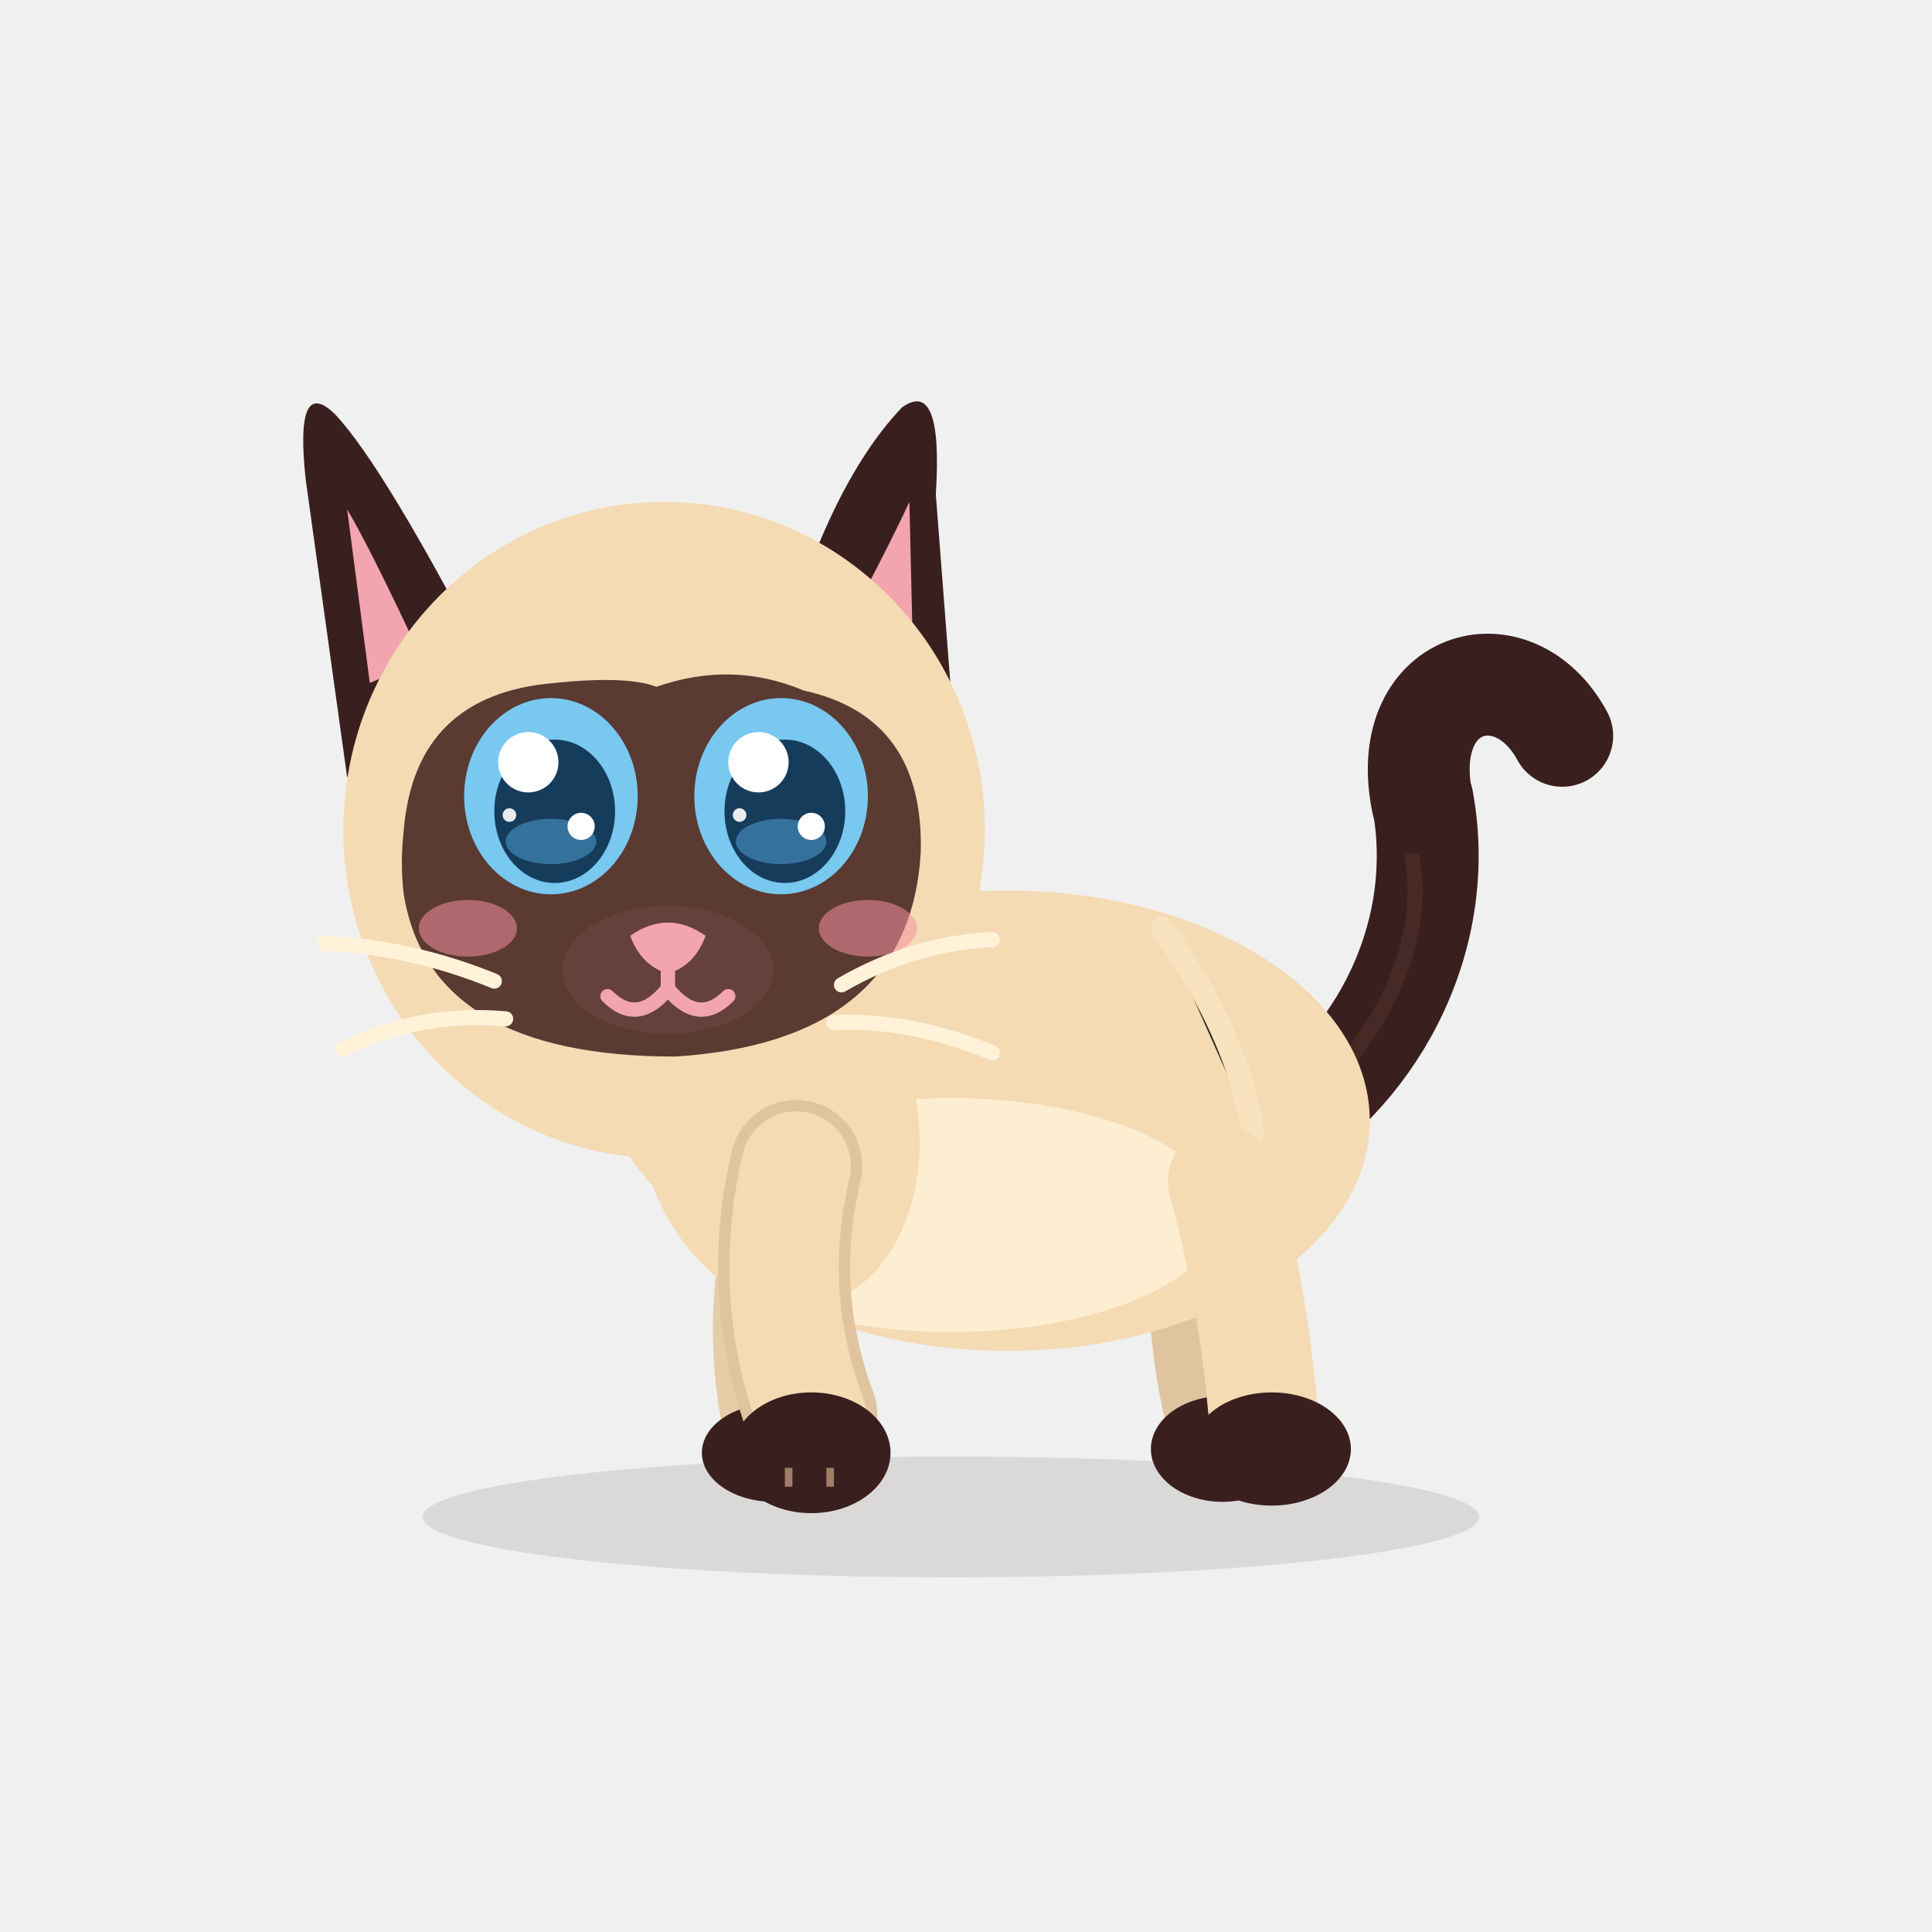
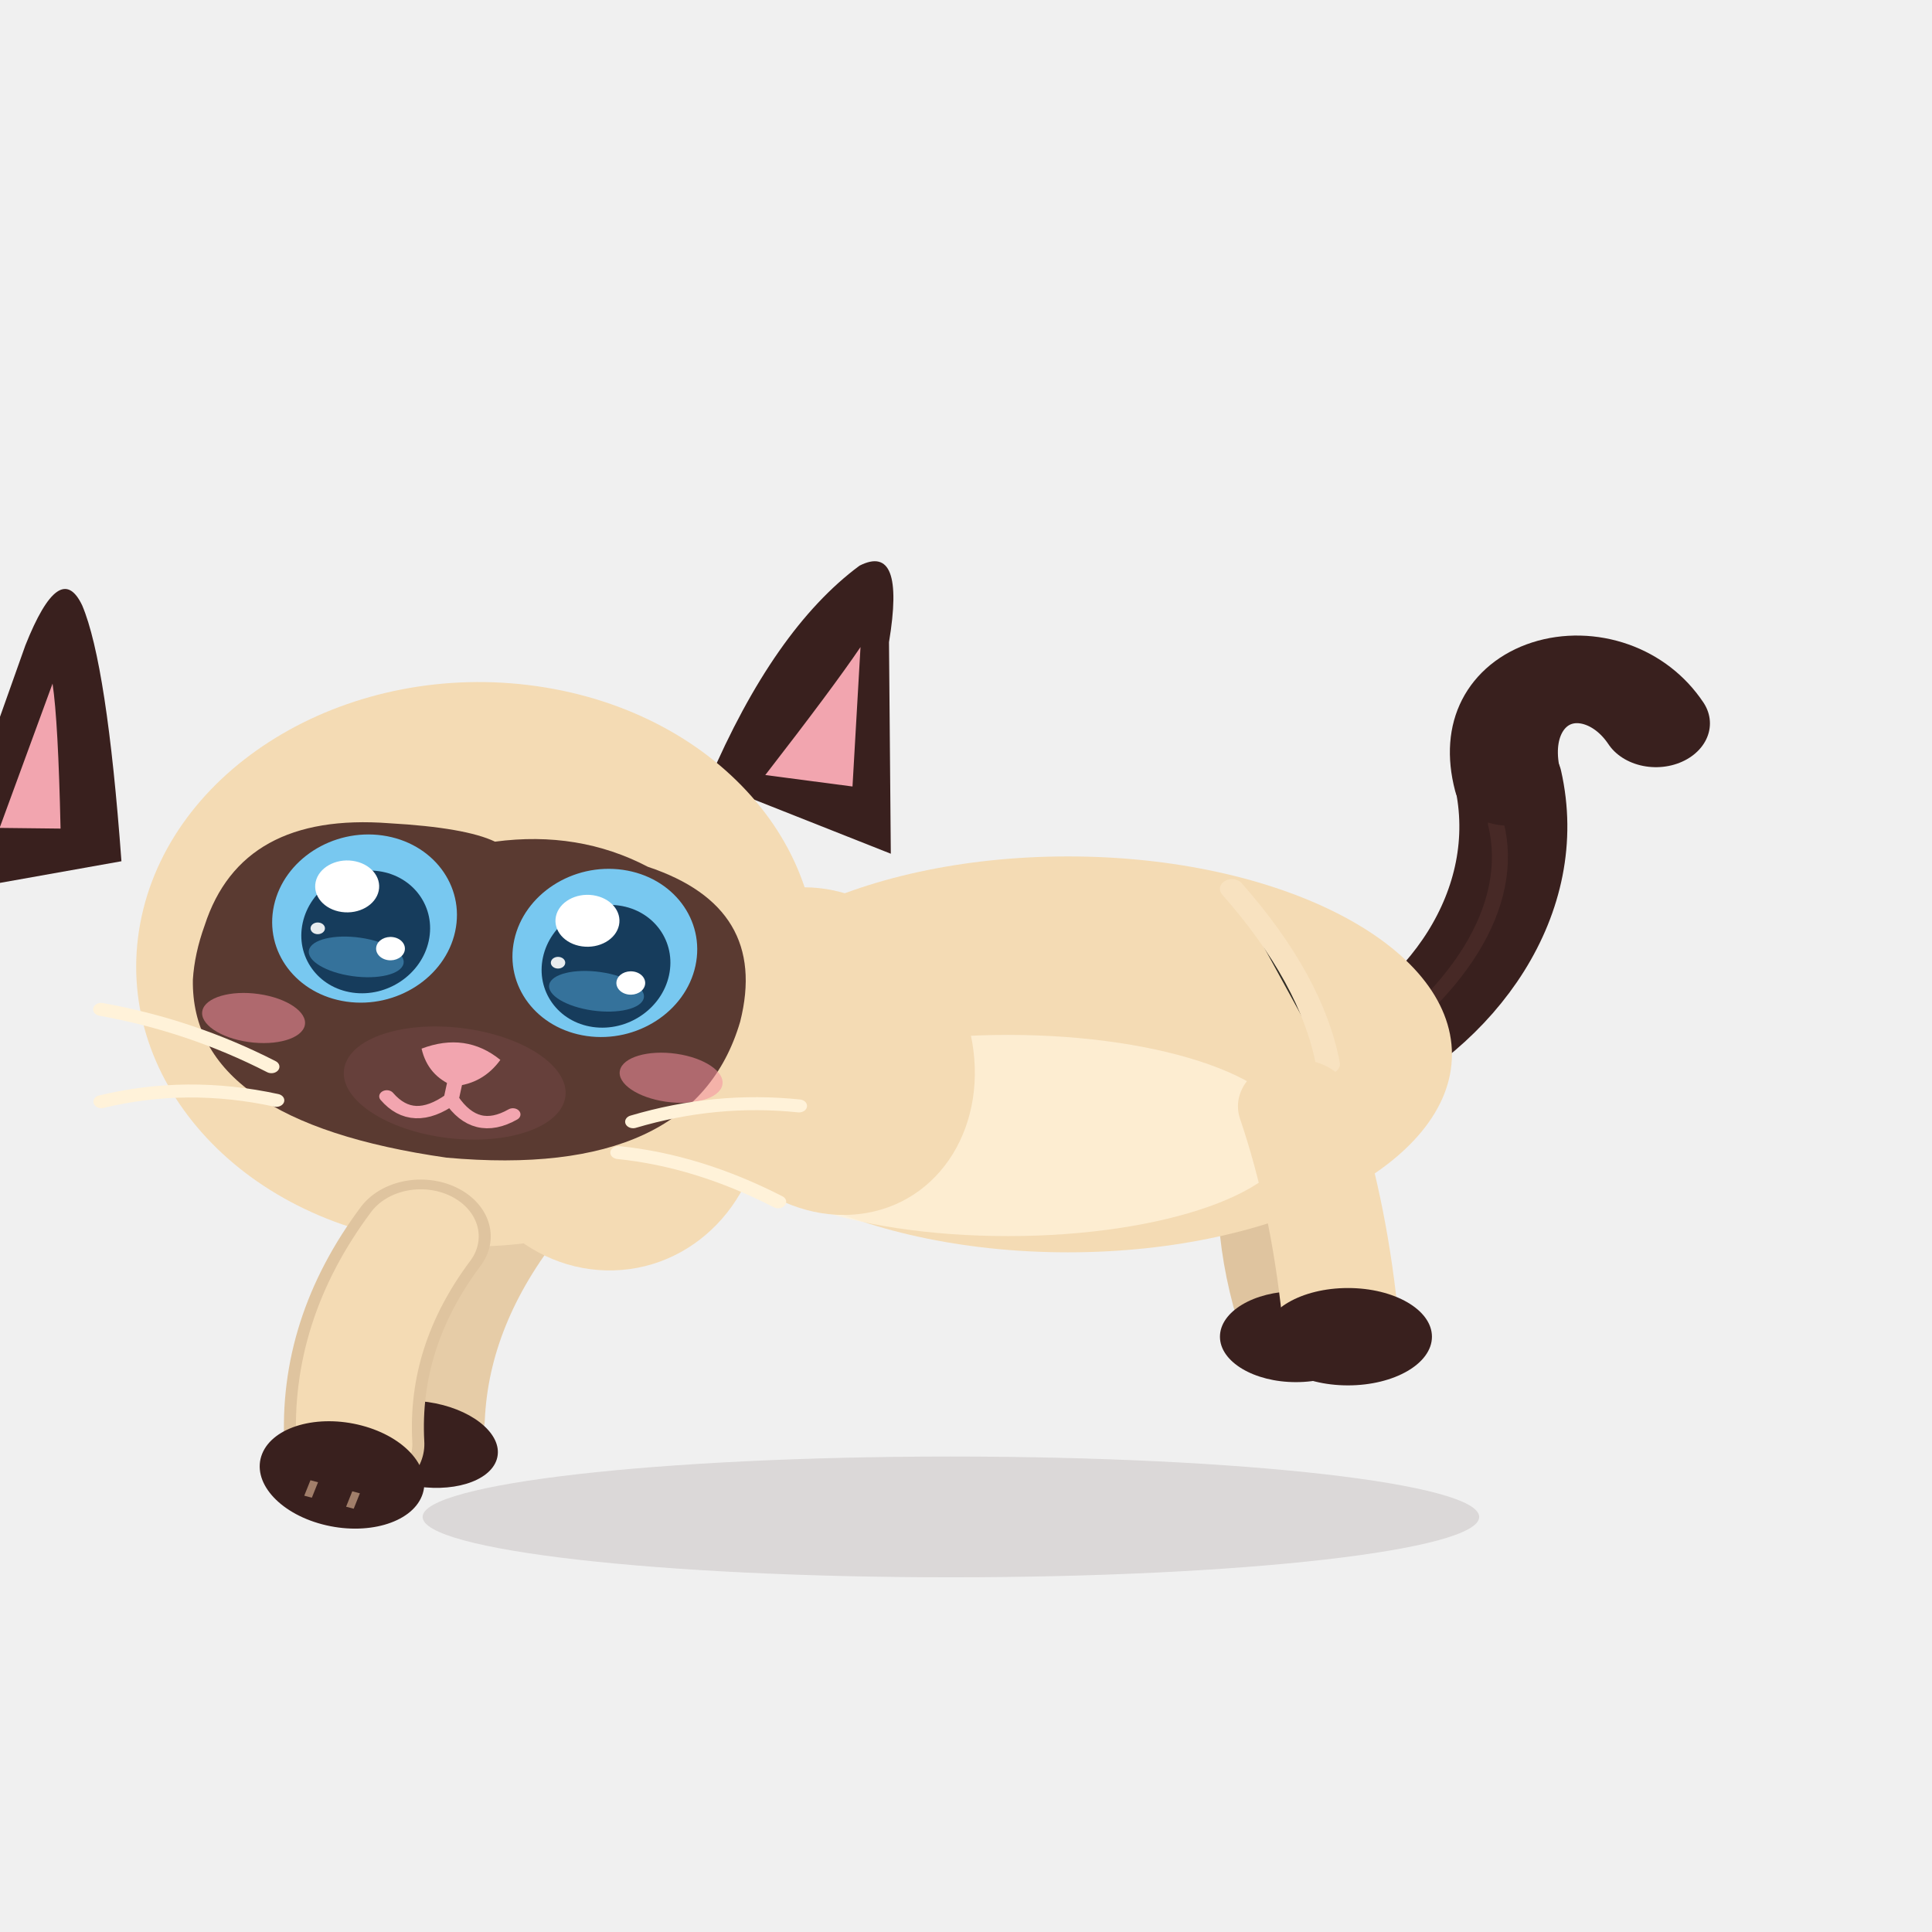
- <svg xmlns="http://www.w3.org/2000/svg" viewBox="0 0 512 512" width="512" height="512" role="img" aria-label="Azami · Guette">
+ <svg xmlns="http://www.w3.org/2000/svg" viewBox="0 0 512 512" width="512" height="512" role="img" aria-label="Azami · Prête à bondir">
  <style>
*{animation-fill-mode:both}
#character{transform-box:view-box;transform-origin:255px 402px}#core{transform-box:view-box;transform-origin:268px 330px}#neck{transform-box:view-box;transform-origin:196px 300px}#head{transform-box:view-box;transform-origin:178px 290px}#ear-left{transform-box:view-box;transform-origin:112px 170px}#ear-right{transform-box:view-box;transform-origin:231px 170px}#tail{transform-box:view-box;transform-origin:339px 296px}#tail-tip{transform-box:view-box;transform-origin:377px 214px}#eye-l{transform-box:view-box;transform-origin:146px 211px}#eye-r{transform-box:view-box;transform-origin:207px 211px}#pupils-l{transform-box:view-box;transform-origin:146px 211px}#pupils-r{transform-box:view-box;transform-origin:207px 211px}#mouth-open{transform-box:view-box;transform-origin:177px 262px}#blush{transform-box:view-box;transform-origin:177px 245px}#whiskers{transform-box:view-box;transform-origin:177px 262px}#front-near{transform-box:view-box;transform-origin:211px 312px}#front-far{transform-box:view-box;transform-origin:210px 312px}#back-near{transform-box:view-box;transform-origin:324px 316px}#back-far{transform-box:view-box;transform-origin:320px 316px}
- #eyes-blink{opacity:0}#eyes-happy{opacity:0}#mouth-open{opacity:0}
- #character{animation:k-character 1.6s infinite}
- @keyframes k-character{0.0%{transform:translate(0px,16px) rotate(0deg) scale(1.04,0.9);opacity:1;animation-timing-function:linear}100.0%{transform:translate(0px,16px) rotate(0deg) scale(1.04,0.9);opacity:1;animation-timing-function:linear}}
- #head{animation:k-head 1.6s infinite}
- @keyframes k-head{0.0%{transform:translate(-10px,14px) rotate(8deg) scale(1,1);opacity:1;animation-timing-function:linear}100.0%{transform:translate(-10px,14px) rotate(8deg) scale(1,1);opacity:1;animation-timing-function:linear}}
- #neck{animation:k-neck 1.6s infinite}
- @keyframes k-neck{0.0%{transform:translate(0px,8px) rotate(6deg) scale(1,1);opacity:1;animation-timing-function:linear}100.0%{transform:translate(0px,8px) rotate(6deg) scale(1,1);opacity:1;animation-timing-function:linear}}
- #ear-left{animation:k-ear-left 1.6s infinite}
- @keyframes k-ear-left{0.0%{transform:translate(0px,0px) rotate(8deg) scale(1,1);opacity:1;animation-timing-function:linear}100.0%{transform:translate(0px,0px) rotate(8deg) scale(1,1);opacity:1;animation-timing-function:linear}}
- #ear-right{animation:k-ear-right 1.6s infinite}
- @keyframes k-ear-right{0.0%{transform:translate(0px,0px) rotate(-8deg) scale(1,1);opacity:1;animation-timing-function:linear}100.0%{transform:translate(0px,0px) rotate(-8deg) scale(1,1);opacity:1;animation-timing-function:linear}}
- #tail-tip{animation:k-tail-tip 1.6s infinite}
- @keyframes k-tail-tip{0.0%{transform:translate(0px,0px) rotate(0deg) scale(1,1);opacity:1;animation-timing-function:linear}18.75%{transform:translate(0px,0px) rotate(0deg) scale(1,1);opacity:1;animation-timing-function:cubic-bezier(.5,0,.75,0)}25.0%{transform:translate(0px,0px) rotate(-24deg) scale(1,1);opacity:1;animation-timing-function:cubic-bezier(.34,1.56,.64,1)}37.5%{transform:translate(0px,0px) rotate(12.0deg) scale(1,1);opacity:1;animation-timing-function:cubic-bezier(.2,.8,.3,1)}56.25%{transform:translate(0px,0px) rotate(0deg) scale(1,1);opacity:1;animation-timing-function:linear}68.75%{transform:translate(0px,0px) rotate(0deg) scale(1,1);opacity:1;animation-timing-function:cubic-bezier(.5,0,.75,0)}75.0%{transform:translate(0px,0px) rotate(-18deg) scale(1,1);opacity:1;animation-timing-function:cubic-bezier(.34,1.56,.64,1)}87.5%{transform:translate(0px,0px) rotate(9.0deg) scale(1,1);opacity:1;animation-timing-function:cubic-bezier(.2,.8,.3,1)}106.25%{transform:translate(0px,0px) rotate(0deg) scale(1,1);opacity:1;animation-timing-function:linear}}
- #pupils-l{animation:k-pupils-l 1.6s infinite}
- @keyframes k-pupils-l{0.0%{transform:translate(-9px,-4px) rotate(0deg) scale(1.15,1.15);opacity:1;animation-timing-function:linear}100.0%{transform:translate(-9px,-4px) rotate(0deg) scale(1.15,1.15);opacity:1;animation-timing-function:linear}}
- #pupils-r{animation:k-pupils-r 1.6s infinite}
- @keyframes k-pupils-r{0.0%{transform:translate(-9px,-4px) rotate(0deg) scale(1.15,1.15);opacity:1;animation-timing-function:linear}100.0%{transform:translate(-9px,-4px) rotate(0deg) scale(1.15,1.15);opacity:1;animation-timing-function:linear}}
- #back-near{animation:c-back-near 0.24s infinite}
- @keyframes c-back-near{0.0%{transform:translate(-3px,0px) rotate(0deg) scale(1,1);opacity:1;animation-timing-function:cubic-bezier(.45,0,.55,1)}50.0%{transform:translate(3px,0px) rotate(0deg) scale(1,1);opacity:1;animation-timing-function:cubic-bezier(.45,0,.55,1)}100.0%{transform:translate(-3px,0px) rotate(0deg) scale(1,1);opacity:1;animation-timing-function:cubic-bezier(.45,0,.55,1)}}
- #back-far{animation:c-back-far 0.24s infinite}
- @keyframes c-back-far{0.0%{transform:translate(-3px,0px) rotate(0deg) scale(1,1);opacity:1;animation-timing-function:cubic-bezier(.45,0,.55,1)}50.0%{transform:translate(3px,0px) rotate(0deg) scale(1,1);opacity:1;animation-timing-function:cubic-bezier(.45,0,.55,1)}100.0%{transform:translate(-3px,0px) rotate(0deg) scale(1,1);opacity:1;animation-timing-function:cubic-bezier(.45,0,.55,1)}}
- #core{animation:c-core 0.24s infinite}
- @keyframes c-core{0.0%{transform:translate(0px,0px) rotate(-1.5deg) scale(1,1);opacity:1;animation-timing-function:cubic-bezier(.45,0,.55,1)}50.0%{transform:translate(0px,0px) rotate(1.5deg) scale(1,1);opacity:1;animation-timing-function:cubic-bezier(.45,0,.55,1)}100.0%{transform:translate(0px,0px) rotate(-1.5deg) scale(1,1);opacity:1;animation-timing-function:cubic-bezier(.45,0,.55,1)}}
- #tail{animation:c-tail 0.8s infinite}
- @keyframes c-tail{0.0%{transform:translate(0px,0px) rotate(-6deg) scale(1,1);opacity:1;animation-timing-function:cubic-bezier(.45,0,.55,1)}50.0%{transform:translate(0px,0px) rotate(10deg) scale(1,1);opacity:1;animation-timing-function:cubic-bezier(.45,0,.55,1)}100.0%{transform:translate(0px,0px) rotate(-6deg) scale(1,1);opacity:1;animation-timing-function:cubic-bezier(.45,0,.55,1)}}
+ #eyes-blink{opacity:0}#eyes-happy{opacity:0}#mouth-open{opacity:0}#character{transform:translate(0px,24px) rotate(0deg) scale(1.06,0.86)}#head{transform:translate(-16px,22px) rotate(10deg) scale(1,1)}#neck{transform:translate(-4px,12px) rotate(8deg) scale(1,1)}#ear-left{transform:translate(0px,0px) rotate(14deg) scale(1,1)}#ear-right{transform:translate(0px,0px) rotate(-6deg) scale(1,1)}#front-near{transform:translate(0px,-6px) rotate(18deg) scale(1,1)}#front-far{transform:translate(0px,-6px) rotate(14deg) scale(1,1)}
+ #character{animation:k-character 1.2s infinite}
+ @keyframes k-character{0.0%{transform:translate(0px,24px) rotate(0deg) scale(1.06,0.86);opacity:1;animation-timing-function:linear}100.0%{transform:translate(0px,24px) rotate(0deg) scale(1.06,0.86);opacity:1;animation-timing-function:linear}}
+ #head{animation:k-head 1.2s infinite}
+ @keyframes k-head{0.0%{transform:translate(-16px,22px) rotate(10deg) scale(1,1);opacity:1;animation-timing-function:linear}100.0%{transform:translate(-16px,22px) rotate(10deg) scale(1,1);opacity:1;animation-timing-function:linear}}
+ #neck{animation:k-neck 1.2s infinite}
+ @keyframes k-neck{0.0%{transform:translate(-4px,12px) rotate(8deg) scale(1,1);opacity:1;animation-timing-function:linear}100.0%{transform:translate(-4px,12px) rotate(8deg) scale(1,1);opacity:1;animation-timing-function:linear}}
+ #ear-left{animation:k-ear-left 1.2s infinite}
+ @keyframes k-ear-left{0.0%{transform:translate(0px,0px) rotate(14deg) scale(1,1);opacity:1;animation-timing-function:linear}100.0%{transform:translate(0px,0px) rotate(14deg) scale(1,1);opacity:1;animation-timing-function:linear}}
+ #ear-right{animation:k-ear-right 1.2s infinite}
+ @keyframes k-ear-right{0.0%{transform:translate(0px,0px) rotate(-6deg) scale(1,1);opacity:1;animation-timing-function:linear}100.0%{transform:translate(0px,0px) rotate(-6deg) scale(1,1);opacity:1;animation-timing-function:linear}}
+ #front-near{animation:k-front-near 1.2s infinite}
+ @keyframes k-front-near{0.0%{transform:translate(0px,-6px) rotate(18deg) scale(1,1);opacity:1;animation-timing-function:linear}100.0%{transform:translate(0px,-6px) rotate(18deg) scale(1,1);opacity:1;animation-timing-function:linear}}
+ #front-far{animation:k-front-far 1.2s infinite}
+ @keyframes k-front-far{0.0%{transform:translate(0px,-6px) rotate(14deg) scale(1,1);opacity:1;animation-timing-function:linear}100.0%{transform:translate(0px,-6px) rotate(14deg) scale(1,1);opacity:1;animation-timing-function:linear}}
+ #pupils-l{animation:k-pupils-l 1.2s infinite}
+ @keyframes k-pupils-l{0.0%{transform:translate(-6px,-1px) rotate(0deg) scale(1.06,1.06);opacity:1;animation-timing-function:linear}100.0%{transform:translate(-6px,-1px) rotate(0deg) scale(1.06,1.06);opacity:1;animation-timing-function:linear}}
+ #pupils-r{animation:k-pupils-r 1.2s infinite}
+ @keyframes k-pupils-r{0.0%{transform:translate(-6px,-1px) rotate(0deg) scale(1.06,1.06);opacity:1;animation-timing-function:linear}100.0%{transform:translate(-6px,-1px) rotate(0deg) scale(1.06,1.06);opacity:1;animation-timing-function:linear}}
+ #core{animation:k-core 1.2s infinite}
+ @keyframes k-core{0.0%{transform:translate(2px,0px) rotate(2.8deg) scale(1,1);opacity:1;animation-timing-function:cubic-bezier(.45,0,.55,1)}25.0%{transform:translate(-2px,0px) rotate(-2.8deg) scale(1,1);opacity:1;animation-timing-function:cubic-bezier(.45,0,.55,1)}44.5%{transform:translate(2px,0px) rotate(2.8deg) scale(1,1);opacity:1;animation-timing-function:cubic-bezier(.45,0,.55,1)}59.75%{transform:translate(-2px,0px) rotate(-2.8deg) scale(1,1);opacity:1;animation-timing-function:cubic-bezier(.45,0,.55,1)}71.583%{transform:translate(2px,0px) rotate(2.8deg) scale(1,1);opacity:1;animation-timing-function:cubic-bezier(.45,0,.55,1)}80.833%{transform:translate(-2px,0px) rotate(-2.8deg) scale(1,1);opacity:1;animation-timing-function:cubic-bezier(.45,0,.55,1)}89.167%{transform:translate(2px,0px) rotate(2.8deg) scale(1,1);opacity:1;animation-timing-function:cubic-bezier(.45,0,.55,1)}97.5%{transform:translate(-2px,0px) rotate(-2.8deg) scale(1,1);opacity:1;animation-timing-function:cubic-bezier(.45,0,.55,1)}100.0%{transform:translate(2px,0px) rotate(2.8deg) scale(1,1);opacity:1;animation-timing-function:linear}}
+ #back-near{animation:k-back-near 1.2s infinite}
+ @keyframes k-back-near{0.0%{transform:translate(5px,0px) rotate(-6deg) scale(1,1);opacity:1;animation-timing-function:cubic-bezier(.45,0,.55,1)}25.0%{transform:translate(-5px,0px) rotate(6deg) scale(1,1);opacity:1;animation-timing-function:cubic-bezier(.45,0,.55,1)}44.5%{transform:translate(5px,0px) rotate(-6deg) scale(1,1);opacity:1;animation-timing-function:cubic-bezier(.45,0,.55,1)}59.75%{transform:translate(-5px,0px) rotate(6deg) scale(1,1);opacity:1;animation-timing-function:cubic-bezier(.45,0,.55,1)}71.583%{transform:translate(5px,0px) rotate(-6deg) scale(1,1);opacity:1;animation-timing-function:cubic-bezier(.45,0,.55,1)}80.833%{transform:translate(-5px,0px) rotate(6deg) scale(1,1);opacity:1;animation-timing-function:cubic-bezier(.45,0,.55,1)}89.167%{transform:translate(5px,0px) rotate(-6deg) scale(1,1);opacity:1;animation-timing-function:cubic-bezier(.45,0,.55,1)}97.5%{transform:translate(-5px,0px) rotate(6deg) scale(1,1);opacity:1;animation-timing-function:cubic-bezier(.45,0,.55,1)}100.0%{transform:translate(5px,0px) rotate(-6deg) scale(1,1);opacity:1;animation-timing-function:linear}}
+ #back-far{animation:k-back-far 1.2s infinite}
+ @keyframes k-back-far{0.0%{transform:translate(5px,0px) rotate(6deg) scale(1,1);opacity:1;animation-timing-function:cubic-bezier(.45,0,.55,1)}25.0%{transform:translate(-5px,0px) rotate(-6deg) scale(1,1);opacity:1;animation-timing-function:cubic-bezier(.45,0,.55,1)}44.5%{transform:translate(5px,0px) rotate(6deg) scale(1,1);opacity:1;animation-timing-function:cubic-bezier(.45,0,.55,1)}59.75%{transform:translate(-5px,0px) rotate(-6deg) scale(1,1);opacity:1;animation-timing-function:cubic-bezier(.45,0,.55,1)}71.583%{transform:translate(5px,0px) rotate(6deg) scale(1,1);opacity:1;animation-timing-function:cubic-bezier(.45,0,.55,1)}80.833%{transform:translate(-5px,0px) rotate(-6deg) scale(1,1);opacity:1;animation-timing-function:cubic-bezier(.45,0,.55,1)}89.167%{transform:translate(5px,0px) rotate(6deg) scale(1,1);opacity:1;animation-timing-function:cubic-bezier(.45,0,.55,1)}97.5%{transform:translate(-5px,0px) rotate(-6deg) scale(1,1);opacity:1;animation-timing-function:cubic-bezier(.45,0,.55,1)}100.0%{transform:translate(5px,0px) rotate(6deg) scale(1,1);opacity:1;animation-timing-function:linear}}
+ #tail-tip{animation:k-tail-tip 1.2s infinite}
+ @keyframes k-tail-tip{0.0%{transform:translate(0px,0px) rotate(0deg) scale(1,1);opacity:1;animation-timing-function:linear}16.667%{transform:translate(0px,0px) rotate(0deg) scale(1,1);opacity:1;animation-timing-function:cubic-bezier(.5,0,.75,0)}25.0%{transform:translate(0px,0px) rotate(-28deg) scale(1,1);opacity:1;animation-timing-function:cubic-bezier(.34,1.56,.64,1)}41.667%{transform:translate(0px,0px) rotate(14.0deg) scale(1,1);opacity:1;animation-timing-function:cubic-bezier(.2,.8,.3,1)}58.333%{transform:translate(0px,0px) rotate(0deg) scale(1,1);opacity:1;animation-timing-function:cubic-bezier(.5,0,.75,0)}66.667%{transform:translate(0px,0px) rotate(0deg) scale(1,1);opacity:1;animation-timing-function:linear}66.667%{transform:translate(0px,0px) rotate(-22deg) scale(1,1);opacity:1;animation-timing-function:cubic-bezier(.34,1.56,.64,1)}83.333%{transform:translate(0px,0px) rotate(11.0deg) scale(1,1);opacity:1;animation-timing-function:cubic-bezier(.2,.8,.3,1)}83.333%{transform:translate(0px,0px) rotate(0deg) scale(1,1);opacity:1;animation-timing-function:cubic-bezier(.5,0,.75,0)}91.667%{transform:translate(0px,0px) rotate(-30deg) scale(1,1);opacity:1;animation-timing-function:cubic-bezier(.34,1.56,.64,1)}108.333%{transform:translate(0px,0px) rotate(0deg) scale(1,1);opacity:1;animation-timing-function:linear}108.333%{transform:translate(0px,0px) rotate(15.0deg) scale(1,1);opacity:1;animation-timing-function:cubic-bezier(.2,.8,.3,1)}133.333%{transform:translate(0px,0px) rotate(0deg) scale(1,1);opacity:1;animation-timing-function:linear}}
+ #tail{animation:c-tail 0.6s infinite}
+ @keyframes c-tail{0.0%{transform:translate(0px,0px) rotate(-10deg) scale(1,1);opacity:1;animation-timing-function:cubic-bezier(.45,0,.55,1)}50.0%{transform:translate(0px,0px) rotate(14deg) scale(1,1);opacity:1;animation-timing-function:cubic-bezier(.45,0,.55,1)}100.0%{transform:translate(0px,0px) rotate(-10deg) scale(1,1);opacity:1;animation-timing-function:cubic-bezier(.45,0,.55,1)}}
@media(prefers-reduced-motion:reduce){*{animation:none!important}}
</style>
  <g id="ground-shadow">
    <ellipse cx="252" cy="402" rx="140" ry="16" fill="#39201E" opacity=".12" />
  </g>
  <g id="character">
    <g id="tail">
      <path d="M334 302 C363 286 384 250 377 212" stroke="#39201E" stroke-width="27" stroke-linecap="round" fill="none" />
      <path d="M336 302 C365 279 379 251 374 226" stroke="#6B403A" stroke-width="4" stroke-linecap="round" fill="none" opacity=".28" />
      <g id="tail-tip">
        <path d="M377 213 C370 180 401 171 414 195" stroke="#39201E" stroke-width="27" stroke-linecap="round" fill="none" />
      </g>
    </g>
    <g id="back-far">
      <path d="M320 313 Q314 343 322 376" stroke="#DFC49F" stroke-width="26" fill="none" stroke-linecap="round" />
      <ellipse cx="324" cy="384" rx="19" ry="14" fill="#39201E" />
    </g>
    <g id="front-far">
      <path d="M210 309 Q198 344 205 377" stroke="#E6CCA7" stroke-width="27" fill="none" stroke-linecap="round" />
      <ellipse cx="205" cy="385" rx="19" ry="13" fill="#39201E" />
    </g>
    <g id="core">
      <ellipse cx="267" cy="297" rx="96" ry="61" fill="#F4DBB4" />
      <ellipse cx="252" cy="322" rx="71" ry="31" fill="#FFF2D9" opacity=".78" />
      <ellipse cx="206" cy="296" rx="37" ry="51" transform="rotate(-12 206 296)" fill="#F4DBB4" />
      <path d="M308 246 Q328 274 332 300" stroke="#F9E4C3" stroke-width="6" opacity=".8" stroke-linecap="round" />
    </g>
    <g id="back-near">
      <path d="M324 313 Q332 342 335 377" stroke="#F4DBB4" stroke-width="29" fill="none" stroke-linecap="round" />
      <ellipse cx="337" cy="384" rx="21" ry="15" fill="#39201E" />
    </g>
    <g id="neck">
      <ellipse cx="196" cy="276" rx="39" ry="51" transform="rotate(-10 196 276)" fill="#F4DBB4" />
    </g>
    <g id="head">
      <g id="ear-left">
        <path d="M130 178 Q102 124 89 110 Q78 99 81 127 L92 206Z" fill="#39201E" />
        <path d="M112 175 Q98 145 92 135 L98 181Z" fill="#F2A5AF" />
      </g>
      <g id="ear-right">
        <path d="M206 177 Q219 129 239 108 Q250 100 248 131 L253 196Z" fill="#39201E" />
        <path d="M220 174 Q235 146 241 133 L242 176Z" fill="#F2A5AF" />
      </g>
      <ellipse cx="176" cy="220" rx="85" ry="87" fill="#F4DBB4" />
      <path d="M107 220 Q110 184 147 181 Q166 179 174 182 Q194 175 213 183 Q245 190 244 226 Q241 276 179 280 Q114 280 107 237 Q106 229 107 220Z" fill="#5A3A31" />
      <g id="blush">
        <ellipse cx="124" cy="246" rx="13" ry="7.5" fill="#F48FA0" opacity=".55" />
        <ellipse cx="230" cy="246" rx="13" ry="7.5" fill="#F48FA0" opacity=".55" />
      </g>
      <g id="eye-l">
        <g transform="translate(146 211)">
          <g id="pupils-l">
            <ellipse rx="23" ry="26" fill="#78C8F0" />
            <ellipse cx="1" cy="4" rx="16" ry="19" fill="#163C5C" />
            <ellipse cx="0" cy="12" rx="12" ry="6" fill="#4E9FCF" opacity=".55" />
            <circle cx="-6" cy="-9" r="8" fill="#FFFFFF" />
            <circle cx="8" cy="8" r="3.6" fill="#FFFFFF" />
            <circle cx="-11" cy="5" r="1.8" fill="#FFFFFF" opacity=".9" />
          </g>
        </g>
      </g>
      <g id="eye-r">
        <g transform="translate(207 211)">
          <g id="pupils-r">
            <ellipse rx="23" ry="26" fill="#78C8F0" />
            <ellipse cx="1" cy="4" rx="16" ry="19" fill="#163C5C" />
            <ellipse cx="0" cy="12" rx="12" ry="6" fill="#4E9FCF" opacity=".55" />
            <circle cx="-6" cy="-9" r="8" fill="#FFFFFF" />
            <circle cx="8" cy="8" r="3.6" fill="#FFFFFF" />
            <circle cx="-11" cy="5" r="1.8" fill="#FFFFFF" opacity=".9" />
          </g>
        </g>
      </g>
      <g id="eyes-blink">
        <path d="M126 213 Q146 219 166 213 M187 213 Q207 219 228 213" stroke="#FFF2D9" stroke-width="7" stroke-linecap="round" fill="none" />
      </g>
      <g id="eyes-happy">
        <path d="M127 218 Q146 194 165 218 M188 218 Q207 194 226 218" stroke="#FFF2D9" stroke-width="7.5" stroke-linecap="round" fill="none" />
      </g>
      <ellipse cx="177" cy="257" rx="28" ry="17" fill="#66403B" />
      <path d="M167 248 Q177 241 187 248 Q184 256 177 258 Q170 256 167 248Z" fill="#F2A5AF" />
      <g id="mouth-smile" stroke="#F2A5AF" stroke-width="3.8" stroke-linecap="round" fill="none">
        <path d="M177 257 V262 M177 262 Q169 272 161 264 M177 262 Q185 272 193 264" />
      </g>
      <g id="mouth-open">
        <ellipse cx="177" cy="268" rx="11" ry="13" fill="#8F4357" />
        <path d="M170 274 Q177 266 184 274 Q177 281 170 274Z" fill="#F6A2B0" />
      </g>
      <g id="whiskers" stroke="#FFF2D9" stroke-width="4" stroke-linecap="round" fill="none">
        <path d="M131 260 Q109 251 86 250 M134 270 Q111 268 91 278 M223 261 Q242 250 263 249 M221 271 Q241 270 263 279" />
      </g>
    </g>
    <g id="front-near">
      <path d="M211 309 Q203 343 215 375" stroke="#DFC49F" stroke-width="35" fill="none" stroke-linecap="round" />
      <path d="M211 309 Q203 343 215 375" stroke="#F4DBB4" stroke-width="29" fill="none" stroke-linecap="round" />
      <ellipse cx="215" cy="385" rx="21" ry="16" fill="#39201E" />
      <path d="M209 389 L209 394 M220 389 L220 394" stroke="#F2C8A5" stroke-width="2" opacity=".56" />
    </g>
  </g>
</svg>
